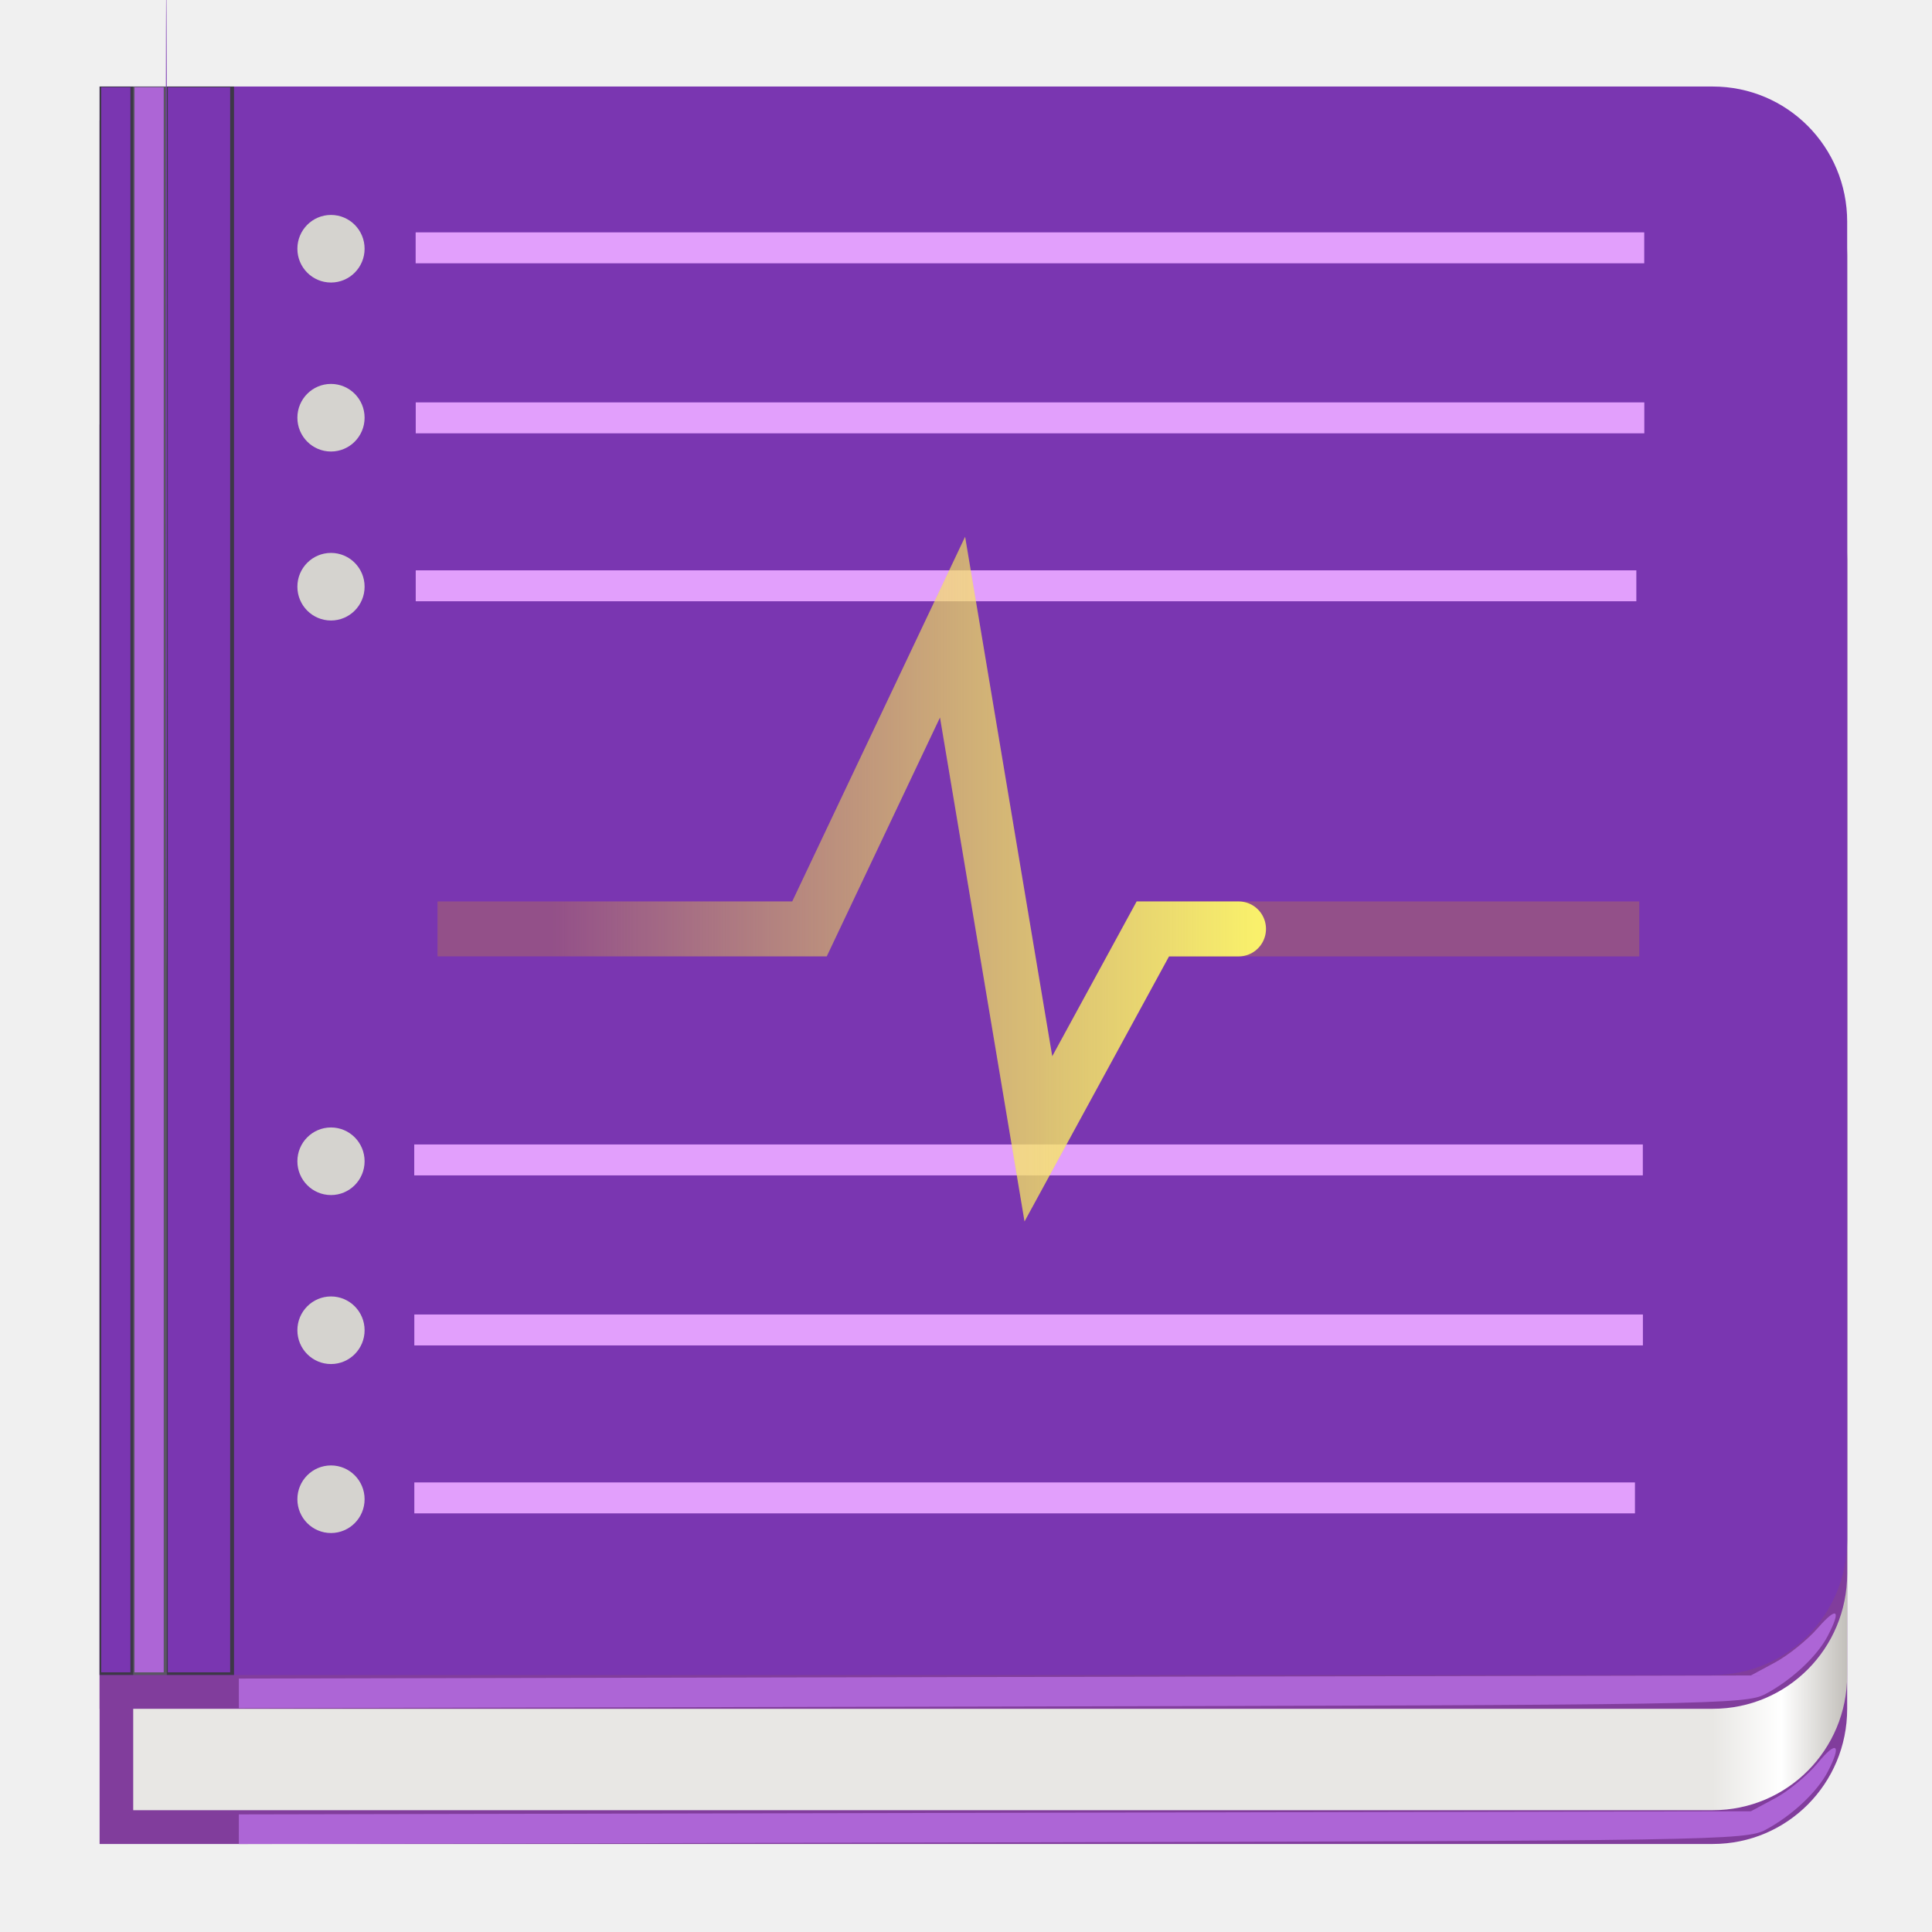
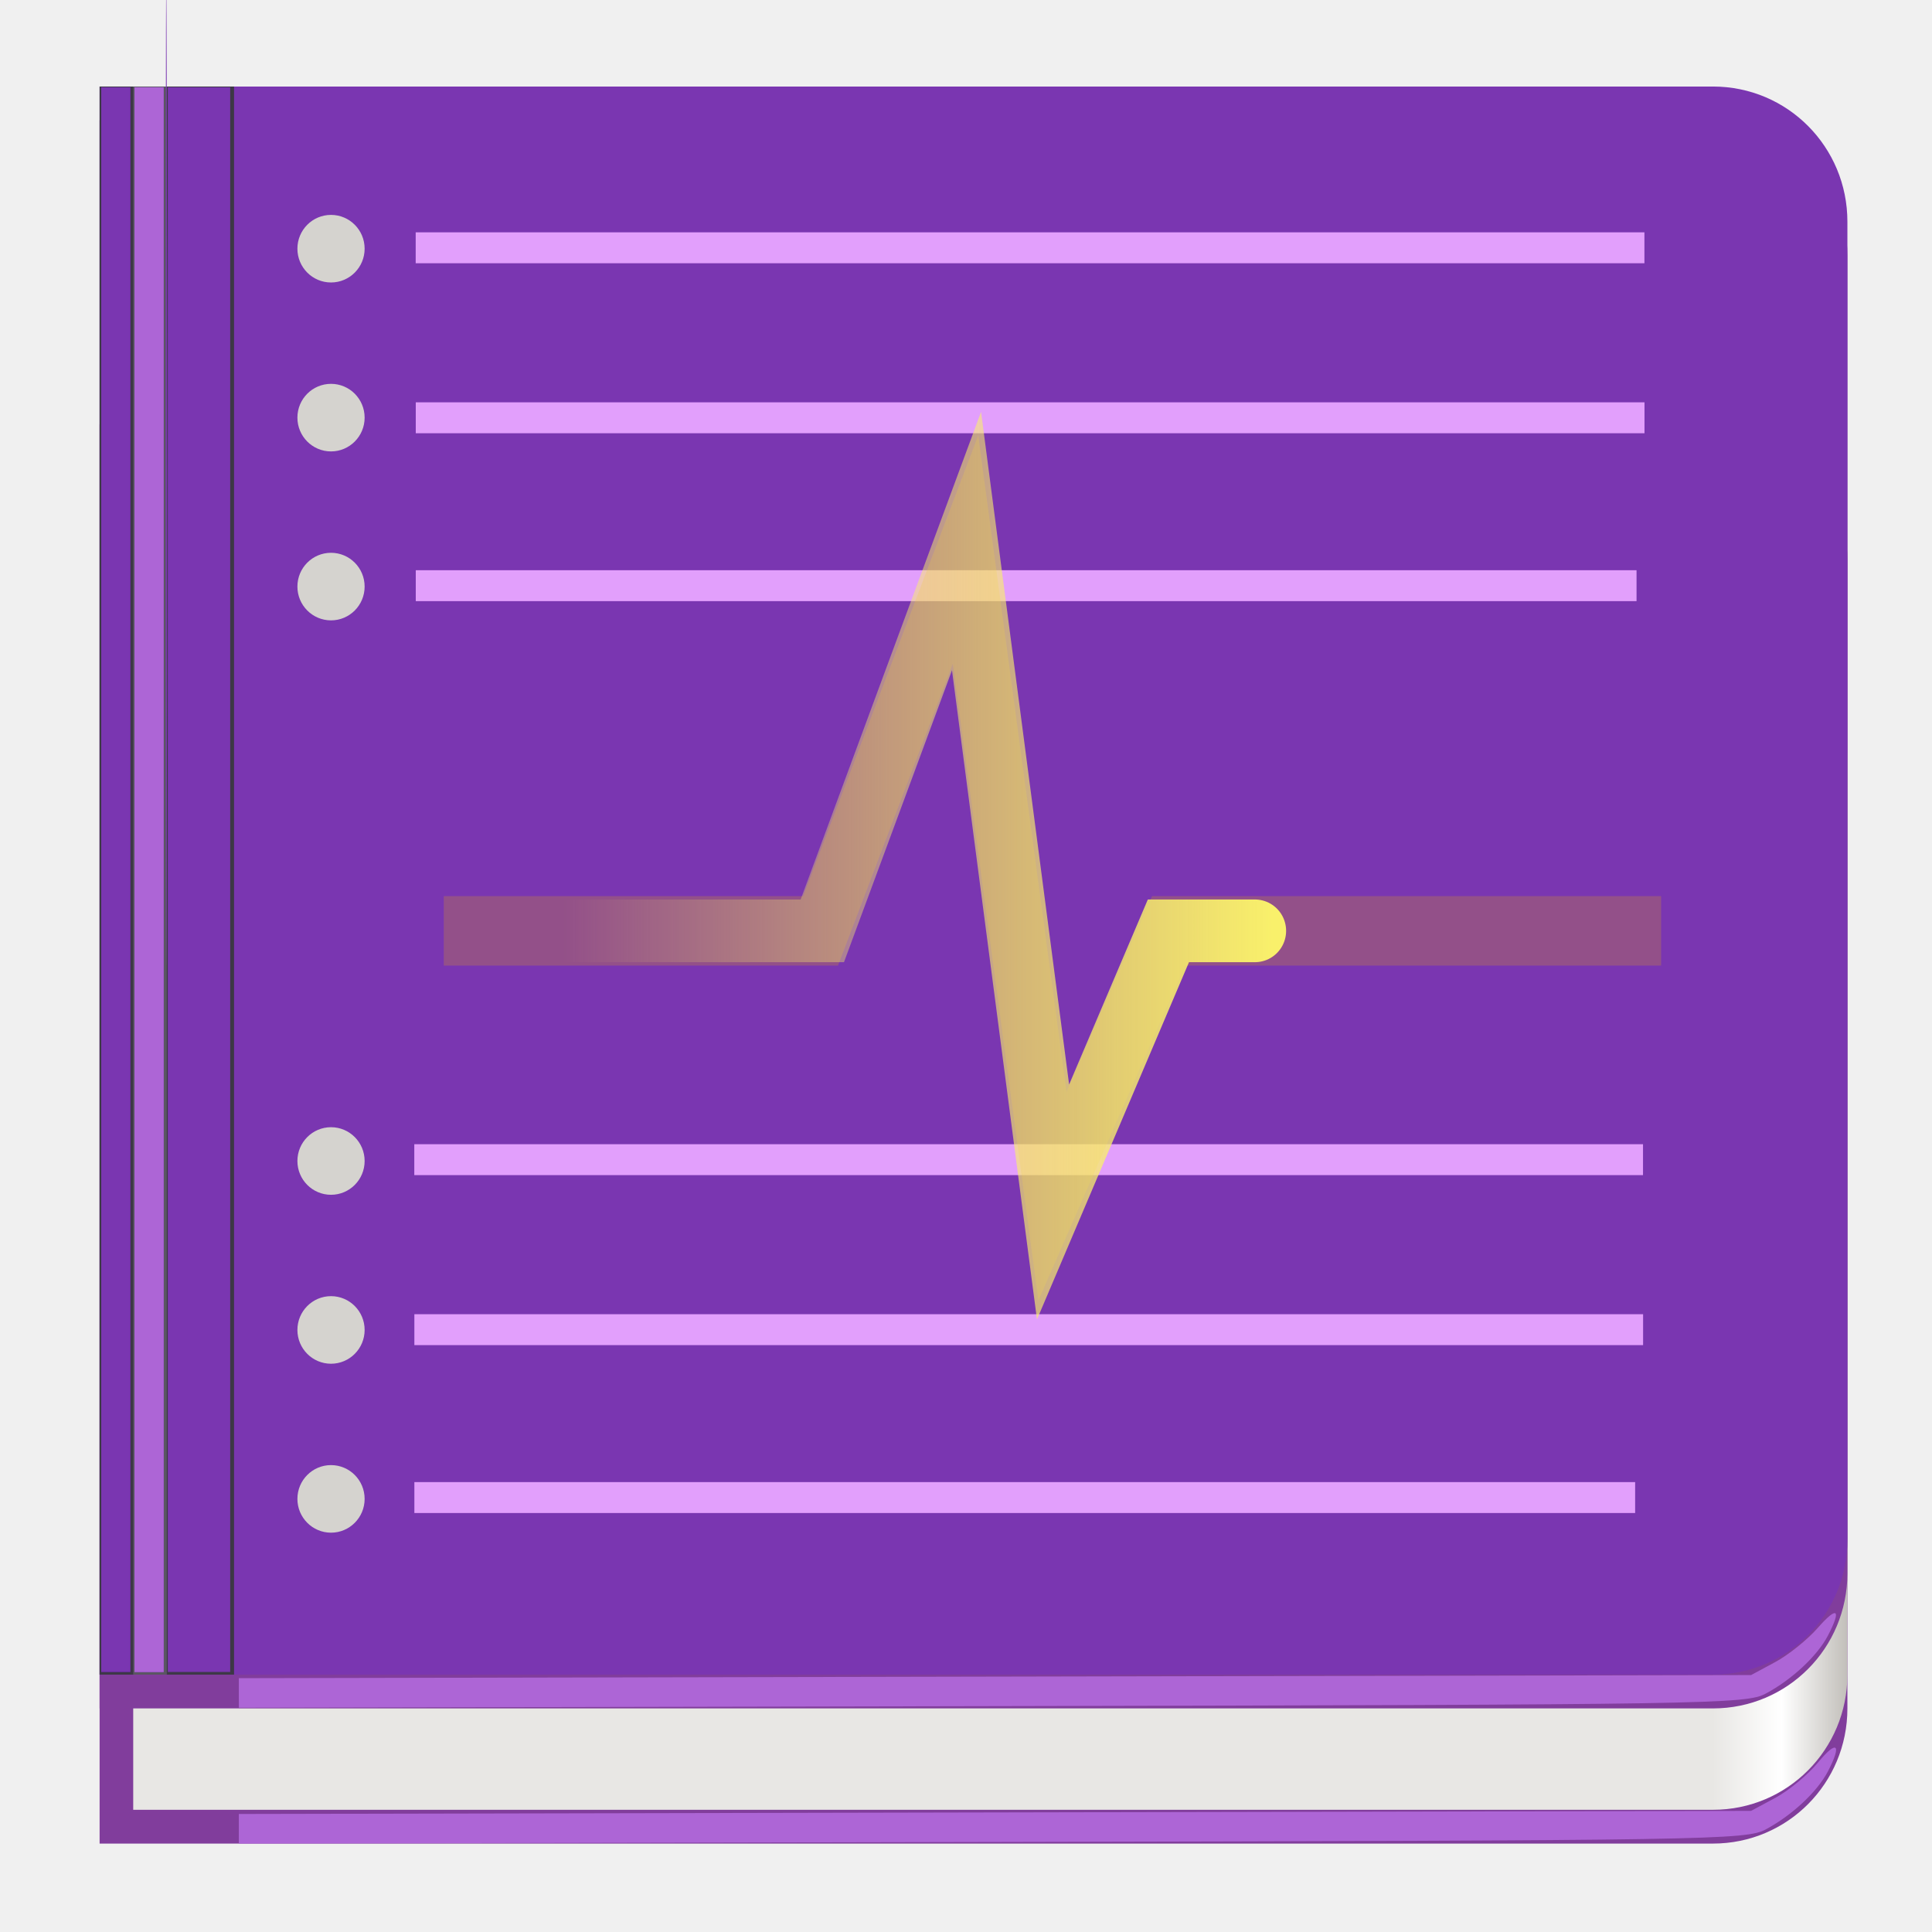
<svg xmlns="http://www.w3.org/2000/svg" xmlns:xlink="http://www.w3.org/1999/xlink" version="1.1" width="32" height="32" id="svg6860">
  <defs id="defs6862">
    <linearGradient id="linearGradient857">
      <stop style="stop-color:#667885;stop-opacity:1" offset="0" id="stop853" />
      <stop style="stop-color:#485a6c;stop-opacity:1" offset="1" id="stop855" />
    </linearGradient>
    <linearGradient x1="24" y1="6.24" x2="24" y2="41.76" id="linearGradient4161" xlink:href="#linearGradient3924-0" gradientUnits="userSpaceOnUse" gradientTransform="matrix(0.6756757,0,0,0.6756757,-0.216217,-0.2162063)" />
    <linearGradient id="linearGradient3924-0">
      <stop id="stop3926-6" style="stop-color:#ffffff;stop-opacity:1" offset="0" />
      <stop id="stop3928-3" style="stop-color:#ffffff;stop-opacity:0.235" offset="0.042" />
      <stop id="stop3930-2" style="stop-color:#ffffff;stop-opacity:0.157" offset="0.958" />
      <stop id="stop3932-62" style="stop-color:#ffffff;stop-opacity:0.392" offset="1" />
    </linearGradient>
    <radialGradient cx="4.993" cy="43.5" r="2.5" fx="4.993" fy="43.5" id="radialGradient2976" xlink:href="#linearGradient3688-166-749-6" gradientUnits="userSpaceOnUse" gradientTransform="matrix(2.003784,0,0,1.4,27.98813,-17.4)" />
    <linearGradient id="linearGradient3688-166-749-6">
      <stop id="stop2883-8" style="stop-color:#181818;stop-opacity:1" offset="0" />
      <stop id="stop2885-3" style="stop-color:#181818;stop-opacity:0" offset="1" />
    </linearGradient>
    <radialGradient cx="4.993" cy="43.5" r="2.5" fx="4.993" fy="43.5" id="radialGradient2978" xlink:href="#linearGradient3688-464-309-7" gradientUnits="userSpaceOnUse" gradientTransform="matrix(2.003784,0,0,1.4,-20.01187,-104.4)" />
    <linearGradient id="linearGradient3688-464-309-7">
      <stop id="stop2889-0" style="stop-color:#181818;stop-opacity:1" offset="0" />
      <stop id="stop2891-66" style="stop-color:#181818;stop-opacity:0" offset="1" />
    </linearGradient>
    <linearGradient x1="25.058" y1="47.028" x2="25.058" y2="39.999" id="linearGradient2980" xlink:href="#linearGradient3702-501-757-3" gradientUnits="userSpaceOnUse" />
    <linearGradient id="linearGradient3702-501-757-3">
      <stop id="stop2895-3" style="stop-color:#181818;stop-opacity:0" offset="0" />
      <stop id="stop2897-28" style="stop-color:#181818;stop-opacity:1" offset="0.5" />
      <stop id="stop2899-8" style="stop-color:#181818;stop-opacity:0" offset="1" />
    </linearGradient>
    <linearGradient xlink:href="#linearGradient857" id="linearGradient856-2" x1="23.528" y1="6.083" x2="23.528" y2="44.233" gradientUnits="userSpaceOnUse" gradientTransform="matrix(0.6923078,0,0,0.6923079,-0.6153997,-1.307693)" />
    <linearGradient id="linearGradient1879">
      <stop id="stop1873" offset="0" style="stop-color:#e8e7e4;stop-opacity:1" />
      <stop style="stop-color:#ffffff;stop-opacity:1" offset="0.511" id="stop1875" />
      <stop id="stop1877" offset="1" style="stop-color:#c2bfba;stop-opacity:1" />
    </linearGradient>
    <linearGradient id="linearGradient985">
      <stop id="stop981" offset="0" style="stop-color:#f9f06b;stop-opacity:1" />
      <stop id="stop983" offset="1" style="stop-color:#f9f06b;stop-opacity:0" />
    </linearGradient>
-     <linearGradient xlink:href="#linearGradient1879" id="linearGradient2794" gradientUnits="userSpaceOnUse" gradientTransform="matrix(0.25,0,0,0.25,-865.6188,893.4512)" x1="384" y1="120" x2="416" y2="120" />
-     <linearGradient xlink:href="#linearGradient985" id="linearGradient2796" gradientUnits="userSpaceOnUse" gradientTransform="matrix(0.2128499,0,0,0.1941129,-860.8346,896.2058)" x1="301" y1="33.559" x2="104" y2="33.559" />
+     <linearGradient xlink:href="#linearGradient1879" id="linearGradient2794-3" gradientUnits="userSpaceOnUse" gradientTransform="matrix(0.25,0,0,0.25,-898.3359,890.785)" x1="384" y1="120" x2="416" y2="120" />
+     <linearGradient xlink:href="#linearGradient985" id="linearGradient2796-3" gradientUnits="userSpaceOnUse" gradientTransform="matrix(0.2145162,0,0,0.2507855,-893.0871,890.7186)" x1="301" y1="33.559" x2="104" y2="33.559" />
  </defs>
  <rect style="opacity:0.35;fill:none;stroke:url(#linearGradient4161);stroke-width:1;stroke-linecap:round;stroke-linejoin:round;stroke-miterlimit:4;stroke-dasharray:none;stroke-dashoffset:0;stroke-opacity:1" id="rect6741-7-4" y="3.5" x="3.5" ry="2" rx="2" height="25" width="25" />
-   <g id="g12382" transform="matrix(0.2783211,0,0,0.2798942,251.6756,-237.5363)" style="display:inline">
-     <g id="g8176" transform="translate(-32.7171,-2.666208)" style="display:inline;enable-background:new">
-       <path id="rect970-4-6-1-2-8" d="m -865.619,876.451 v 84 h 96 c 4.432,0 8,-3.568 8,-8 v -68 c 0,-4.432 -3.568,-8 -8,-8 z" style="display:inline;fill:#813d9c;fill-opacity:1;stroke:none;stroke-width:0.377;stroke-linejoin:round;stroke-miterlimit:4;stroke-dasharray:none;stroke-opacity:1;enable-background:new" />
-       <path style="display:inline;fill:url(#linearGradient2794);fill-opacity:1;stroke:none;stroke-width:6;stroke-linecap:butt;stroke-linejoin:miter;stroke-miterlimit:4;stroke-dasharray:none;stroke-dashoffset:0;stroke-opacity:1;marker:none;marker-start:none;marker-mid:none;marker-end:none;paint-order:normal;enable-background:new" d="m -863.619,888.451 v 70 h 94 c 4.432,0 8,-3.568 8,-8 v -54 c 0,-4.432 -3.568,-8 -8,-8 z" id="rect954-3-6-3-2-0-9-4" />
-       <path id="rect970-5-3-1-8-6-1-5" d="m -865.619,858.451 v 94 h 96 c 4.432,0 8,-3.568 8,-8 v -78 c 0,-4.432 -3.568,-8 -8,-8 z" style="display:inline;fill:#813d9c;fill-opacity:1;stroke:none;stroke-width:0.377;stroke-linejoin:round;stroke-miterlimit:4;stroke-dasharray:none;stroke-opacity:1;enable-background:new" />
-       <path id="rect970-5-4-4-1-2-0" d="m -865.619,856.451 v 94 h 96 c 4.432,0 8,-3.568 8,-8 v -78 c 0,-4.432 -3.568,-8 -8,-8 z" style="display:inline;fill:#7a36b1;fill-opacity:1;stroke:none;stroke-width:0.377;stroke-linejoin:round;stroke-miterlimit:4;stroke-dasharray:none;stroke-opacity:1;enable-background:new" />
-       <rect y="856.451" x="-865.619" height="94" width="8" id="rect1073-6-7-5-7-3" style="display:inline;fill:#3d3846;fill-opacity:1;stroke:none;stroke-width:4;stroke-linecap:round;stroke-linejoin:round;stroke-miterlimit:4;stroke-dasharray:none;stroke-dashoffset:0;stroke-opacity:1;enable-background:new" />
-       <path id="path1217-1-4-49-9-6" d="m -862.619,950.451 v -94" style="display:inline;opacity:0.15;fill:none;fill-rule:evenodd;stroke:#ffffff;stroke-width:2;stroke-linecap:butt;stroke-linejoin:miter;stroke-miterlimit:4;stroke-dasharray:none;stroke-opacity:1;enable-background:new" />
-       <path style="display:inline;fill:#7a36b1;fill-opacity:1;stroke-width:0.247;enable-background:new" d="m -861.561,903.395 v -46.899 h 1.856 1.856 v 46.899 46.899 h -1.856 -1.856 z" id="path32544-0-0-3-1" />
-       <path style="display:inline;fill:#7a36b1;fill-opacity:1;stroke-width:0.247;enable-background:new" d="m -861.687,879.395 c 0,-25.863 0.029,-36.406 0.064,-23.43 0.035,12.976 0.035,34.136 -1e-5,47.023 -0.035,12.886 -0.064,2.27 -0.064,-23.593 z" id="path32620-6-9-6-0" />
-       <path style="display:inline;fill:#ad65d6;fill-opacity:1;stroke-width:0.247;enable-background:new" d="m -863.541,903.395 v -46.899 h 0.866 0.866 v 46.899 46.899 h -0.866 -0.866 z" id="path32659-2-1-0-6" />
-       <path style="display:inline;fill:#4c158a;fill-opacity:1;stroke-width:0.247;enable-background:new" d="m -865.521,903.395 v -46.899 h 0.866 0.866 v 46.899 46.899 h -0.866 -0.866 z" id="path32735-9-7-6-3" />
-       <path style="display:inline;fill:#7a36b1;fill-opacity:1;stroke-width:0.247;enable-background:new" d="m -863.541,903.395 v -46.899 h 0.866 0.866 v 46.899 46.899 h -0.866 -0.866 z" id="path33332-0-1-6-20" />
-       <path style="display:inline;fill:#7a36b1;fill-opacity:1;stroke-width:0.247;enable-background:new" d="m -865.521,903.395 v -46.899 h 0.866 0.866 v 46.899 46.899 h -0.866 -0.866 z" id="path33482-8-1-1-6" />
-       <path style="display:inline;fill:#ad65d6;fill-opacity:1;stroke-width:0.247;enable-background:new" d="m -863.541,903.395 v -46.899 h 0.866 0.866 v 46.899 46.899 h -0.866 -0.866 z" id="path33862-3-97-7-1" />
-       <path style="display:inline;fill:#e29ffc;fill-opacity:1;stroke-width:0.153;enable-background:new" d="m -846.889,939.971 v -0.915 h 36.32 36.32 v 0.915 0.915 h -36.32 -36.32 z" id="path209464-7-0-1-7-4-4-5-3-55" />
-       <a id="a211277-8-1-0-6-7-4" transform="matrix(0.9341682,0,0,1,-208.491,479.7297)" style="display:inline;fill:#e29ffc;enable-background:new">
-         <path style="display:inline;fill:#e29ffc;fill-opacity:1;stroke-width:0.159;enable-background:new" d="m -683.387,450.303 v -0.915 h 39.133 39.133 v 0.915 0.915 h -39.133 -39.133 z" id="path209464-7-0-1-0-4-8-3-3-5-7" />
+   <g id="g4066" transform="matrix(0.2783556,0,0,0.2798289,251.7066,-237.4805)" style="display:inline">
+     <g id="g3074" style="display:inline;enable-background:new">
+       <path id="rect970-4-6-1-2-8-2" d="m -898.336,873.785 v 84 h 96 c 4.432,0 8,-3.568 8,-8 v -68 c 0,-4.432 -3.568,-8 -8,-8 z" style="display:inline;fill:#813d9c;fill-opacity:1;stroke:none;stroke-width:0.377;stroke-linejoin:round;stroke-miterlimit:4;stroke-dasharray:none;stroke-opacity:1;enable-background:new" />
+       <path style="display:inline;fill:url(#linearGradient2794-3);fill-opacity:1;stroke:none;stroke-width:6;stroke-linecap:butt;stroke-linejoin:miter;stroke-miterlimit:4;stroke-dasharray:none;stroke-dashoffset:0;stroke-opacity:1;marker:none;marker-start:none;marker-mid:none;marker-end:none;paint-order:normal;enable-background:new" d="m -896.336,885.785 v 70 h 94 c 4.432,0 8,-3.568 8,-8 v -54 c 0,-4.432 -3.568,-8 -8,-8 z" id="rect954-3-6-3-2-0-9-4-9" />
+       <path id="rect970-5-3-1-8-6-1-5-1" d="m -898.336,855.785 v 94 h 96 c 4.432,0 8,-3.568 8,-8 v -78 c 0,-4.432 -3.568,-8 -8,-8 z" style="display:inline;fill:#813d9c;fill-opacity:1;stroke:none;stroke-width:0.377;stroke-linejoin:round;stroke-miterlimit:4;stroke-dasharray:none;stroke-opacity:1;enable-background:new" />
+       <path id="rect970-5-4-4-1-2-0-2" d="m -898.336,853.785 v 94 h 96 c 4.432,0 8,-3.568 8,-8 v -78 c 0,-4.432 -3.568,-8 -8,-8 z" style="display:inline;fill:#7a36b1;fill-opacity:1;stroke:none;stroke-width:0.377;stroke-linejoin:round;stroke-miterlimit:4;stroke-dasharray:none;stroke-opacity:1;enable-background:new" />
+       <rect y="853.785" x="-898.336" height="94" width="8" id="rect1073-6-7-5-7-3-7" style="display:inline;fill:#3d3846;fill-opacity:1;stroke:none;stroke-width:4;stroke-linecap:round;stroke-linejoin:round;stroke-miterlimit:4;stroke-dasharray:none;stroke-dashoffset:0;stroke-opacity:1;enable-background:new" />
+       <path id="path1217-1-4-49-9-6-0" d="m -895.336,947.785 v -94" style="display:inline;opacity:0.15;fill:none;fill-rule:evenodd;stroke:#ffffff;stroke-width:2;stroke-linecap:butt;stroke-linejoin:miter;stroke-miterlimit:4;stroke-dasharray:none;stroke-opacity:1;enable-background:new" />
+       <path style="display:inline;fill:#7a36b1;fill-opacity:1;stroke-width:0.247;enable-background:new" d="m -894.278,900.729 v -46.899 h 1.856 1.856 v 46.899 46.899 h -1.856 -1.856 z" id="path32544-0-0-3-1-9" />
+       <path style="display:inline;fill:#7a36b1;fill-opacity:1;stroke-width:0.247;enable-background:new" d="m -894.405,876.729 c 0,-25.863 0.029,-36.406 0.064,-23.43 0.035,12.976 0.035,34.136 0,47.023 -0.035,12.886 -0.064,2.27 -0.064,-23.593 z" id="path32620-6-9-6-0-3" />
+       <path style="display:inline;fill:#ad65d6;fill-opacity:1;stroke-width:0.247;enable-background:new" d="m -896.258,900.729 v -46.899 h 0.866 0.866 v 46.899 46.899 h -0.866 -0.866 z" id="path32659-2-1-0-6-6" />
+       <path style="display:inline;fill:#4c158a;fill-opacity:1;stroke-width:0.247;enable-background:new" d="m -898.238,900.729 v -46.899 h 0.866 0.866 v 46.899 46.899 h -0.866 -0.866 z" id="path32735-9-7-6-3-0" />
+       <path style="display:inline;fill:#7a36b1;fill-opacity:1;stroke-width:0.247;enable-background:new" d="m -896.258,900.729 v -46.899 h 0.866 0.866 v 46.899 46.899 h -0.866 -0.866 z" id="path33332-0-1-6-20-6" />
+       <path style="display:inline;fill:#7a36b1;fill-opacity:1;stroke-width:0.247;enable-background:new" d="m -898.238,900.729 v -46.899 h 0.866 0.866 v 46.899 46.899 h -0.866 -0.866 z" id="path33482-8-1-1-6-2" />
+       <path style="display:inline;fill:#ad65d6;fill-opacity:1;stroke-width:0.247;enable-background:new" d="m -896.258,900.729 v -46.899 h 0.866 0.866 v 46.899 46.899 h -0.866 -0.866 z" id="path33862-3-97-7-1-6" />
+       <path style="display:inline;fill:#e29ffc;fill-opacity:1;stroke-width:0.153;enable-background:new" d="m -879.606,937.304 v -0.915 h 36.32 36.32 v 0.915 0.915 h -36.32 -36.32 z" id="path209464-7-0-1-7-4-4-5-3-55-1" />
+       <a id="a211277-8-1-0-6-7-4-8" transform="matrix(0.9341682,0,0,1,-241.2081,477.0635)" style="display:inline;fill:#e29ffc;enable-background:new">
+         <path style="display:inline;fill:#e29ffc;fill-opacity:1;stroke-width:0.159;enable-background:new" d="m -683.387,450.303 v -0.915 h 39.133 39.133 v 0.915 0.915 h -39.133 -39.133 z" id="path209464-7-0-1-0-4-8-3-3-5-7-7" />
      </a>
-       <a id="a211277-1-5-5-9-9-9-6" transform="matrix(0.9341682,0,0,1,-208.4956,469.6676)" style="display:inline;fill:#e29ffc;enable-background:new">
-         <path style="display:inline;fill:#e29ffc;fill-opacity:1;stroke-width:0.159;enable-background:new" d="m -683.387,450.303 v -0.915 h 39.133 39.133 v 0.915 0.915 h -39.133 -39.133 z" id="path209464-7-0-1-0-3-0-9-1-4-2-5" />
+       <a id="a211277-1-5-5-9-9-9-6-9" transform="matrix(0.9341682,0,0,1,-241.2127,467.0014)" style="display:inline;fill:#e29ffc;enable-background:new">
+         <path style="display:inline;fill:#e29ffc;fill-opacity:1;stroke-width:0.159;enable-background:new" d="m -683.387,450.303 v -0.915 h 39.133 39.133 v 0.915 0.915 h -39.133 -39.133 z" id="path209464-7-0-1-0-3-0-9-1-4-2-5-2" />
      </a>
-       <path style="display:inline;fill:#e29ffc;fill-opacity:1;stroke-width:0.153;enable-background:new" d="m -846.806,885.996 v -0.915 h 36.32 36.32 v 0.915 0.915 h -36.32 -36.32 z" id="path209464-7-0-1-7-4-4-5-3-7-6" />
-       <a id="a211277-8-1-0-6-7-3-9" transform="matrix(0.9341682,0,0,1,-208.4075,425.7552)" style="display:inline;fill:#e29ffc;enable-background:new">
-         <path style="display:inline;fill:#e29ffc;fill-opacity:1;stroke-width:0.159;enable-background:new" d="m -683.387,450.303 v -0.915 h 39.133 39.133 v 0.915 0.915 h -39.133 -39.133 z" id="path209464-7-0-1-0-4-8-3-3-5-6-3" />
+       <path style="display:inline;fill:#e29ffc;fill-opacity:1;stroke-width:0.153;enable-background:new" d="m -879.523,883.33 v -0.915 h 36.32 36.32 v 0.915 0.915 h -36.32 -36.32 z" id="path209464-7-0-1-7-4-4-5-3-7-6-0" />
+       <a id="a211277-8-1-0-6-7-3-9-2" transform="matrix(0.9341682,0,0,1,-241.1246,423.089)" style="display:inline;fill:#e29ffc;enable-background:new">
+         <path style="display:inline;fill:#e29ffc;fill-opacity:1;stroke-width:0.159;enable-background:new" d="m -683.387,450.303 v -0.915 h 39.133 39.133 v 0.915 0.915 h -39.133 -39.133 z" id="path209464-7-0-1-0-4-8-3-3-5-6-3-3" />
      </a>
-       <a id="a211277-1-5-5-9-9-9-1-7" transform="matrix(0.9341682,0,0,1,-208.4121,415.6931)" style="display:inline;fill:#e29ffc;enable-background:new">
-         <path style="display:inline;fill:#e29ffc;fill-opacity:1;stroke-width:0.159;enable-background:new" d="m -683.387,450.303 v -0.915 h 39.133 39.133 v 0.915 0.915 h -39.133 -39.133 z" id="path209464-7-0-1-0-3-0-9-1-4-2-2-4" />
+       <a id="a211277-1-5-5-9-9-9-1-7-7" transform="matrix(0.9341682,0,0,1,-241.1292,413.0269)" style="display:inline;fill:#e29ffc;enable-background:new">
+         <path style="display:inline;fill:#e29ffc;fill-opacity:1;stroke-width:0.159;enable-background:new" d="m -683.387,450.303 v -0.915 h 39.133 39.133 v 0.915 0.915 h -39.133 -39.133 z" id="path209464-7-0-1-0-3-0-9-1-4-2-2-4-5" />
      </a>
-       <path style="fill:#ad65d6;fill-opacity:1;stroke-width:0.349" d="m -857.333,951.537 v -0.875 l 44.992,-0.092 44.992,-0.092 1.431,-0.766 c 0.787,-0.421 1.927,-1.331 2.534,-2.022 1.165,-1.326 1.433,-1.13 0.61,0.446 -0.629,1.203 -2.137,2.605 -3.7,3.437 -1.172,0.624 -3.082,0.655 -46.04,0.745 l -44.817,0.094 z" id="path28190-9-8-2-5" />
-       <path style="fill:#ad65d6;fill-opacity:1;stroke-width:0.349" d="m -857.333,959.575 v -0.876 l 44.992,-0.092 44.992,-0.092 1.451,-0.776 c 0.798,-0.427 1.938,-1.367 2.534,-2.089 1.13,-1.37 1.436,-1.098 0.589,0.524 -0.629,1.203 -2.137,2.605 -3.7,3.437 -1.172,0.624 -3.083,0.655 -46.04,0.746 l -44.817,0.095 z" id="path28229-6-12-8-2" />
-       <circle r="2" cy="940.05" cx="-851.849" id="circle1505-1-2-4" style="vector-effect:none;fill:#d5d3cf;fill-opacity:1;stroke:none;stroke-width:8;stroke-linecap:butt;stroke-linejoin:round;stroke-miterlimit:4;stroke-dasharray:none;stroke-dashoffset:0;stroke-opacity:1" />
-       <circle style="vector-effect:none;fill:#d5d3cf;fill-opacity:1;stroke:none;stroke-width:8;stroke-linecap:butt;stroke-linejoin:round;stroke-miterlimit:4;stroke-dasharray:none;stroke-dashoffset:0;stroke-opacity:1" id="circle1507-7-9-7" cx="-851.849" cy="930.05" r="2" />
-       <circle r="2" cy="920.05" cx="-851.849" id="circle1509-2-3-4" style="vector-effect:none;fill:#d5d3cf;fill-opacity:1;stroke:none;stroke-width:8;stroke-linecap:butt;stroke-linejoin:round;stroke-miterlimit:4;stroke-dasharray:none;stroke-dashoffset:0;stroke-opacity:1" />
-       <circle style="vector-effect:none;fill:#d5d3cf;fill-opacity:1;stroke:none;stroke-width:8;stroke-linecap:butt;stroke-linejoin:round;stroke-miterlimit:4;stroke-dasharray:none;stroke-dashoffset:0;stroke-opacity:1" id="circle1511-7-9-43" cx="-851.849" cy="886.05" r="2" />
-       <circle r="2" cy="876.05" cx="-851.849" id="circle1513-9-2-0-0" style="vector-effect:none;fill:#d5d3cf;fill-opacity:1;stroke:none;stroke-width:8;stroke-linecap:butt;stroke-linejoin:round;stroke-miterlimit:4;stroke-dasharray:none;stroke-dashoffset:0;stroke-opacity:1" />
-       <circle style="vector-effect:none;fill:#d5d3cf;fill-opacity:1;stroke:none;stroke-width:8;stroke-linecap:butt;stroke-linejoin:round;stroke-miterlimit:4;stroke-dasharray:none;stroke-dashoffset:0;stroke-opacity:1" id="circle1515-2-8-7" cx="-851.849" cy="866.05" r="2" />
-       <path id="path1092-6-1-3-7-5-5-1-4-8" style="display:inline;opacity:0.236;fill:none;stroke:#e5a50a;stroke-width:3.252;stroke-linecap:butt;stroke-linejoin:miter;stroke-miterlimit:10;stroke-dasharray:none;stroke-opacity:1;enable-background:new" d="m -845.509,906.3 h 22.136 l 8.514,-17.858 5.108,30.282 6.811,-12.423 h 28.948" />
-       <path id="path1092-6-1-3-7-5-1-0-0-3-6" style="display:inline;fill:none;stroke:url(#linearGradient2796);stroke-width:3.252;stroke-linecap:round;stroke-linejoin:miter;stroke-miterlimit:10;stroke-dasharray:none;stroke-opacity:1;enable-background:new" d="m -845.509,906.3 h 22.136 l 8.514,-17.858 5.108,30.282 6.811,-12.423 h 5.108" />
+       <path style="fill:#ad65d6;fill-opacity:1;stroke-width:0.349" d="m -890.051,948.87 v -0.875 l 44.992,-0.092 44.992,-0.092 1.431,-0.766 c 0.787,-0.421 1.927,-1.331 2.534,-2.022 1.165,-1.326 1.433,-1.13 0.61,0.446 -0.629,1.203 -2.137,2.605 -3.7,3.437 -1.172,0.624 -3.082,0.655 -46.04,0.745 l -44.817,0.094 z" id="path28190-9-8-2-5-9" />
+       <path style="fill:#ad65d6;fill-opacity:1;stroke-width:0.349" d="m -890.051,956.909 v -0.876 l 44.992,-0.092 44.992,-0.092 1.451,-0.776 c 0.798,-0.427 1.938,-1.367 2.534,-2.089 1.13,-1.37 1.436,-1.098 0.589,0.524 -0.629,1.203 -2.137,2.605 -3.7,3.437 -1.172,0.624 -3.083,0.655 -46.04,0.746 l -44.817,0.095 z" id="path28229-6-12-8-2-2" />
+       <circle r="2" cy="937.383" cx="-884.566" id="circle1505-1-2-4-2" style="vector-effect:none;fill:#d5d3cf;fill-opacity:1;stroke:none;stroke-width:8;stroke-linecap:butt;stroke-linejoin:round;stroke-miterlimit:4;stroke-dasharray:none;stroke-dashoffset:0;stroke-opacity:1" />
+       <circle style="vector-effect:none;fill:#d5d3cf;fill-opacity:1;stroke:none;stroke-width:8;stroke-linecap:butt;stroke-linejoin:round;stroke-miterlimit:4;stroke-dasharray:none;stroke-dashoffset:0;stroke-opacity:1" id="circle1507-7-9-7-8" cx="-884.566" cy="927.383" r="2" />
+       <circle r="2" cy="917.383" cx="-884.566" id="circle1509-2-3-4-9" style="vector-effect:none;fill:#d5d3cf;fill-opacity:1;stroke:none;stroke-width:8;stroke-linecap:butt;stroke-linejoin:round;stroke-miterlimit:4;stroke-dasharray:none;stroke-dashoffset:0;stroke-opacity:1" />
+       <circle style="vector-effect:none;fill:#d5d3cf;fill-opacity:1;stroke:none;stroke-width:8;stroke-linecap:butt;stroke-linejoin:round;stroke-miterlimit:4;stroke-dasharray:none;stroke-dashoffset:0;stroke-opacity:1" id="circle1511-7-9-43-7" cx="-884.566" cy="883.383" r="2" />
+       <circle r="2" cy="873.383" cx="-884.566" id="circle1513-9-2-0-0-3" style="vector-effect:none;fill:#d5d3cf;fill-opacity:1;stroke:none;stroke-width:8;stroke-linecap:butt;stroke-linejoin:round;stroke-miterlimit:4;stroke-dasharray:none;stroke-dashoffset:0;stroke-opacity:1" />
+       <circle style="vector-effect:none;fill:#d5d3cf;fill-opacity:1;stroke:none;stroke-width:8;stroke-linecap:butt;stroke-linejoin:round;stroke-miterlimit:4;stroke-dasharray:none;stroke-dashoffset:0;stroke-opacity:1" id="circle1515-2-8-7-6" cx="-884.566" cy="863.383" r="2" />
+       <g id="g1010" transform="matrix(1.012845,0,0,1.263944,11.65211,-238.3824)">
+         <path id="path1092-6-1-3-7-5-5-1-4-8-1" style="display:inline;opacity:0.236;fill:none;stroke:#e5a50a;stroke-width:3.252;stroke-linecap:butt;stroke-linejoin:miter;stroke-miterlimit:10;stroke-dasharray:none;stroke-opacity:1;enable-background:new" d="m -878.227,903.634 h 22.136 l 8.514,-17.858 5.108,30.282 6.811,-12.423 h 28.948" />
+       </g>
+       <path id="path1092-6-1-3-7-5-1-0-0-3-6-2" style="display:inline;fill:none;stroke:url(#linearGradient2796-3);stroke-width:3.711;stroke-linecap:round;stroke-linejoin:miter;stroke-miterlimit:10;stroke-dasharray:none;stroke-opacity:1;enable-background:new" d="m -877.642,903.759 h 22.31 l 8.581,-23.072 5.148,39.123 6.865,-16.05 h 5.148" />
    </g>
  </g>
</svg>
